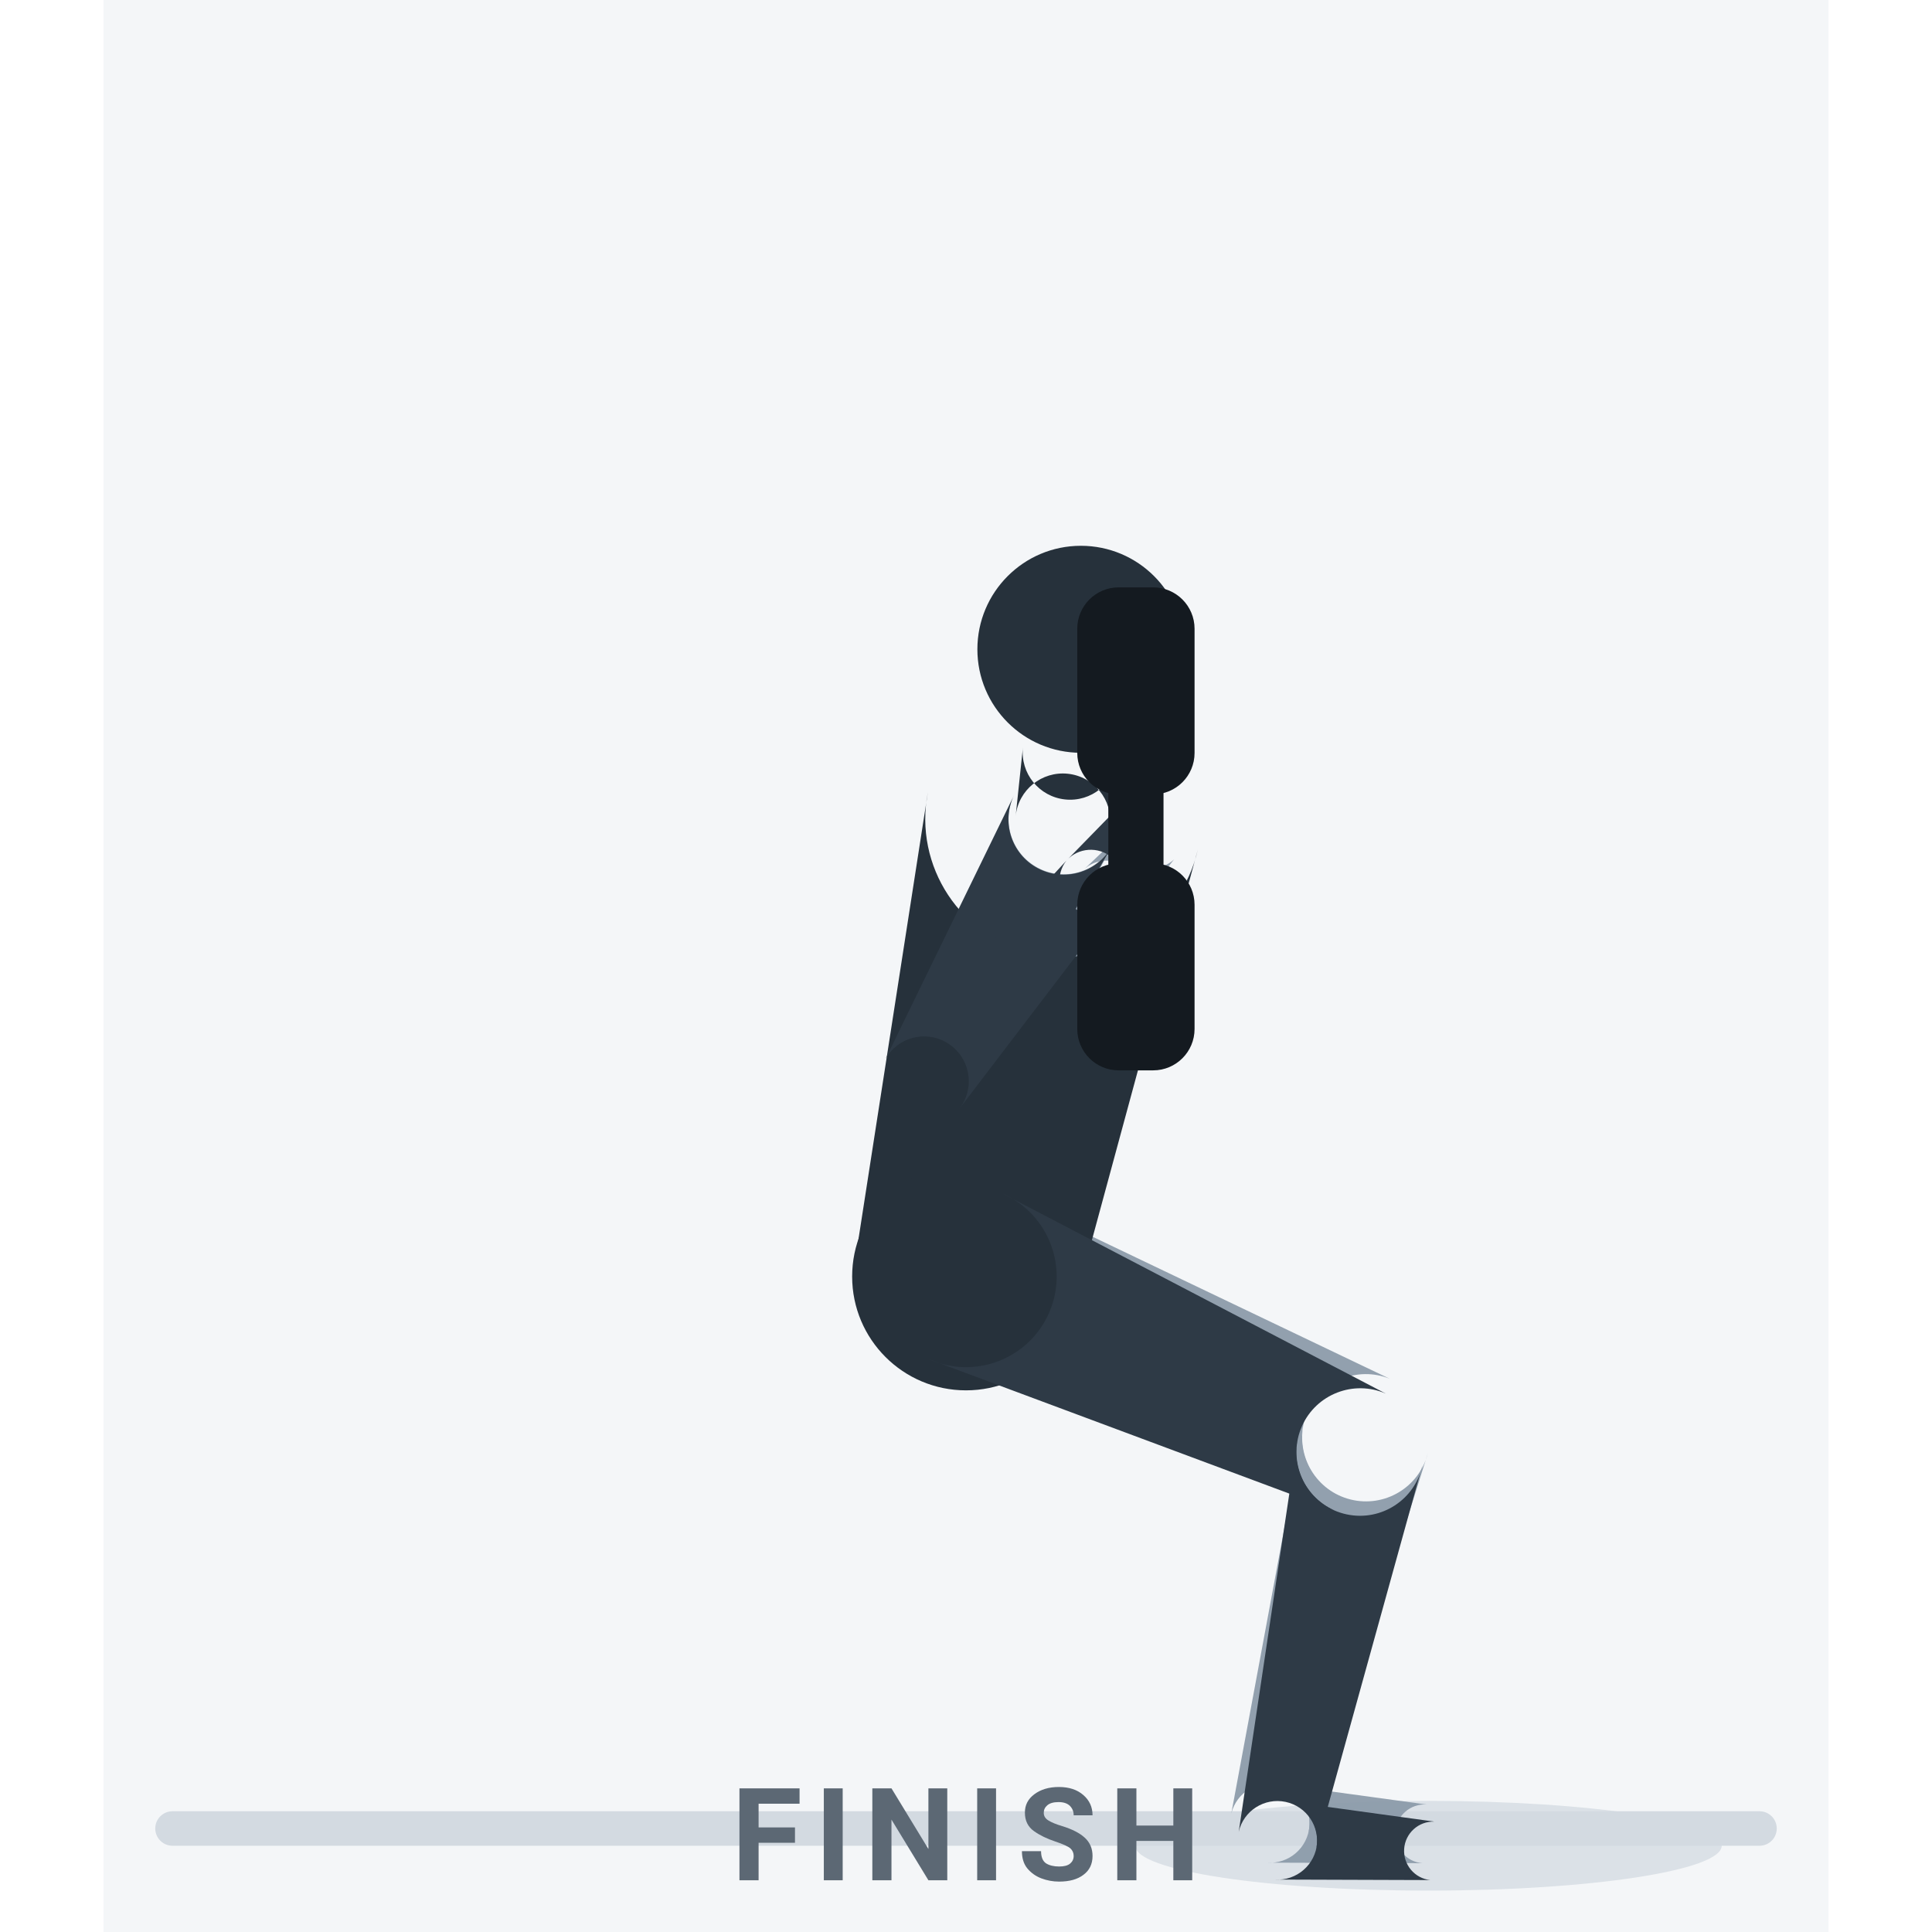
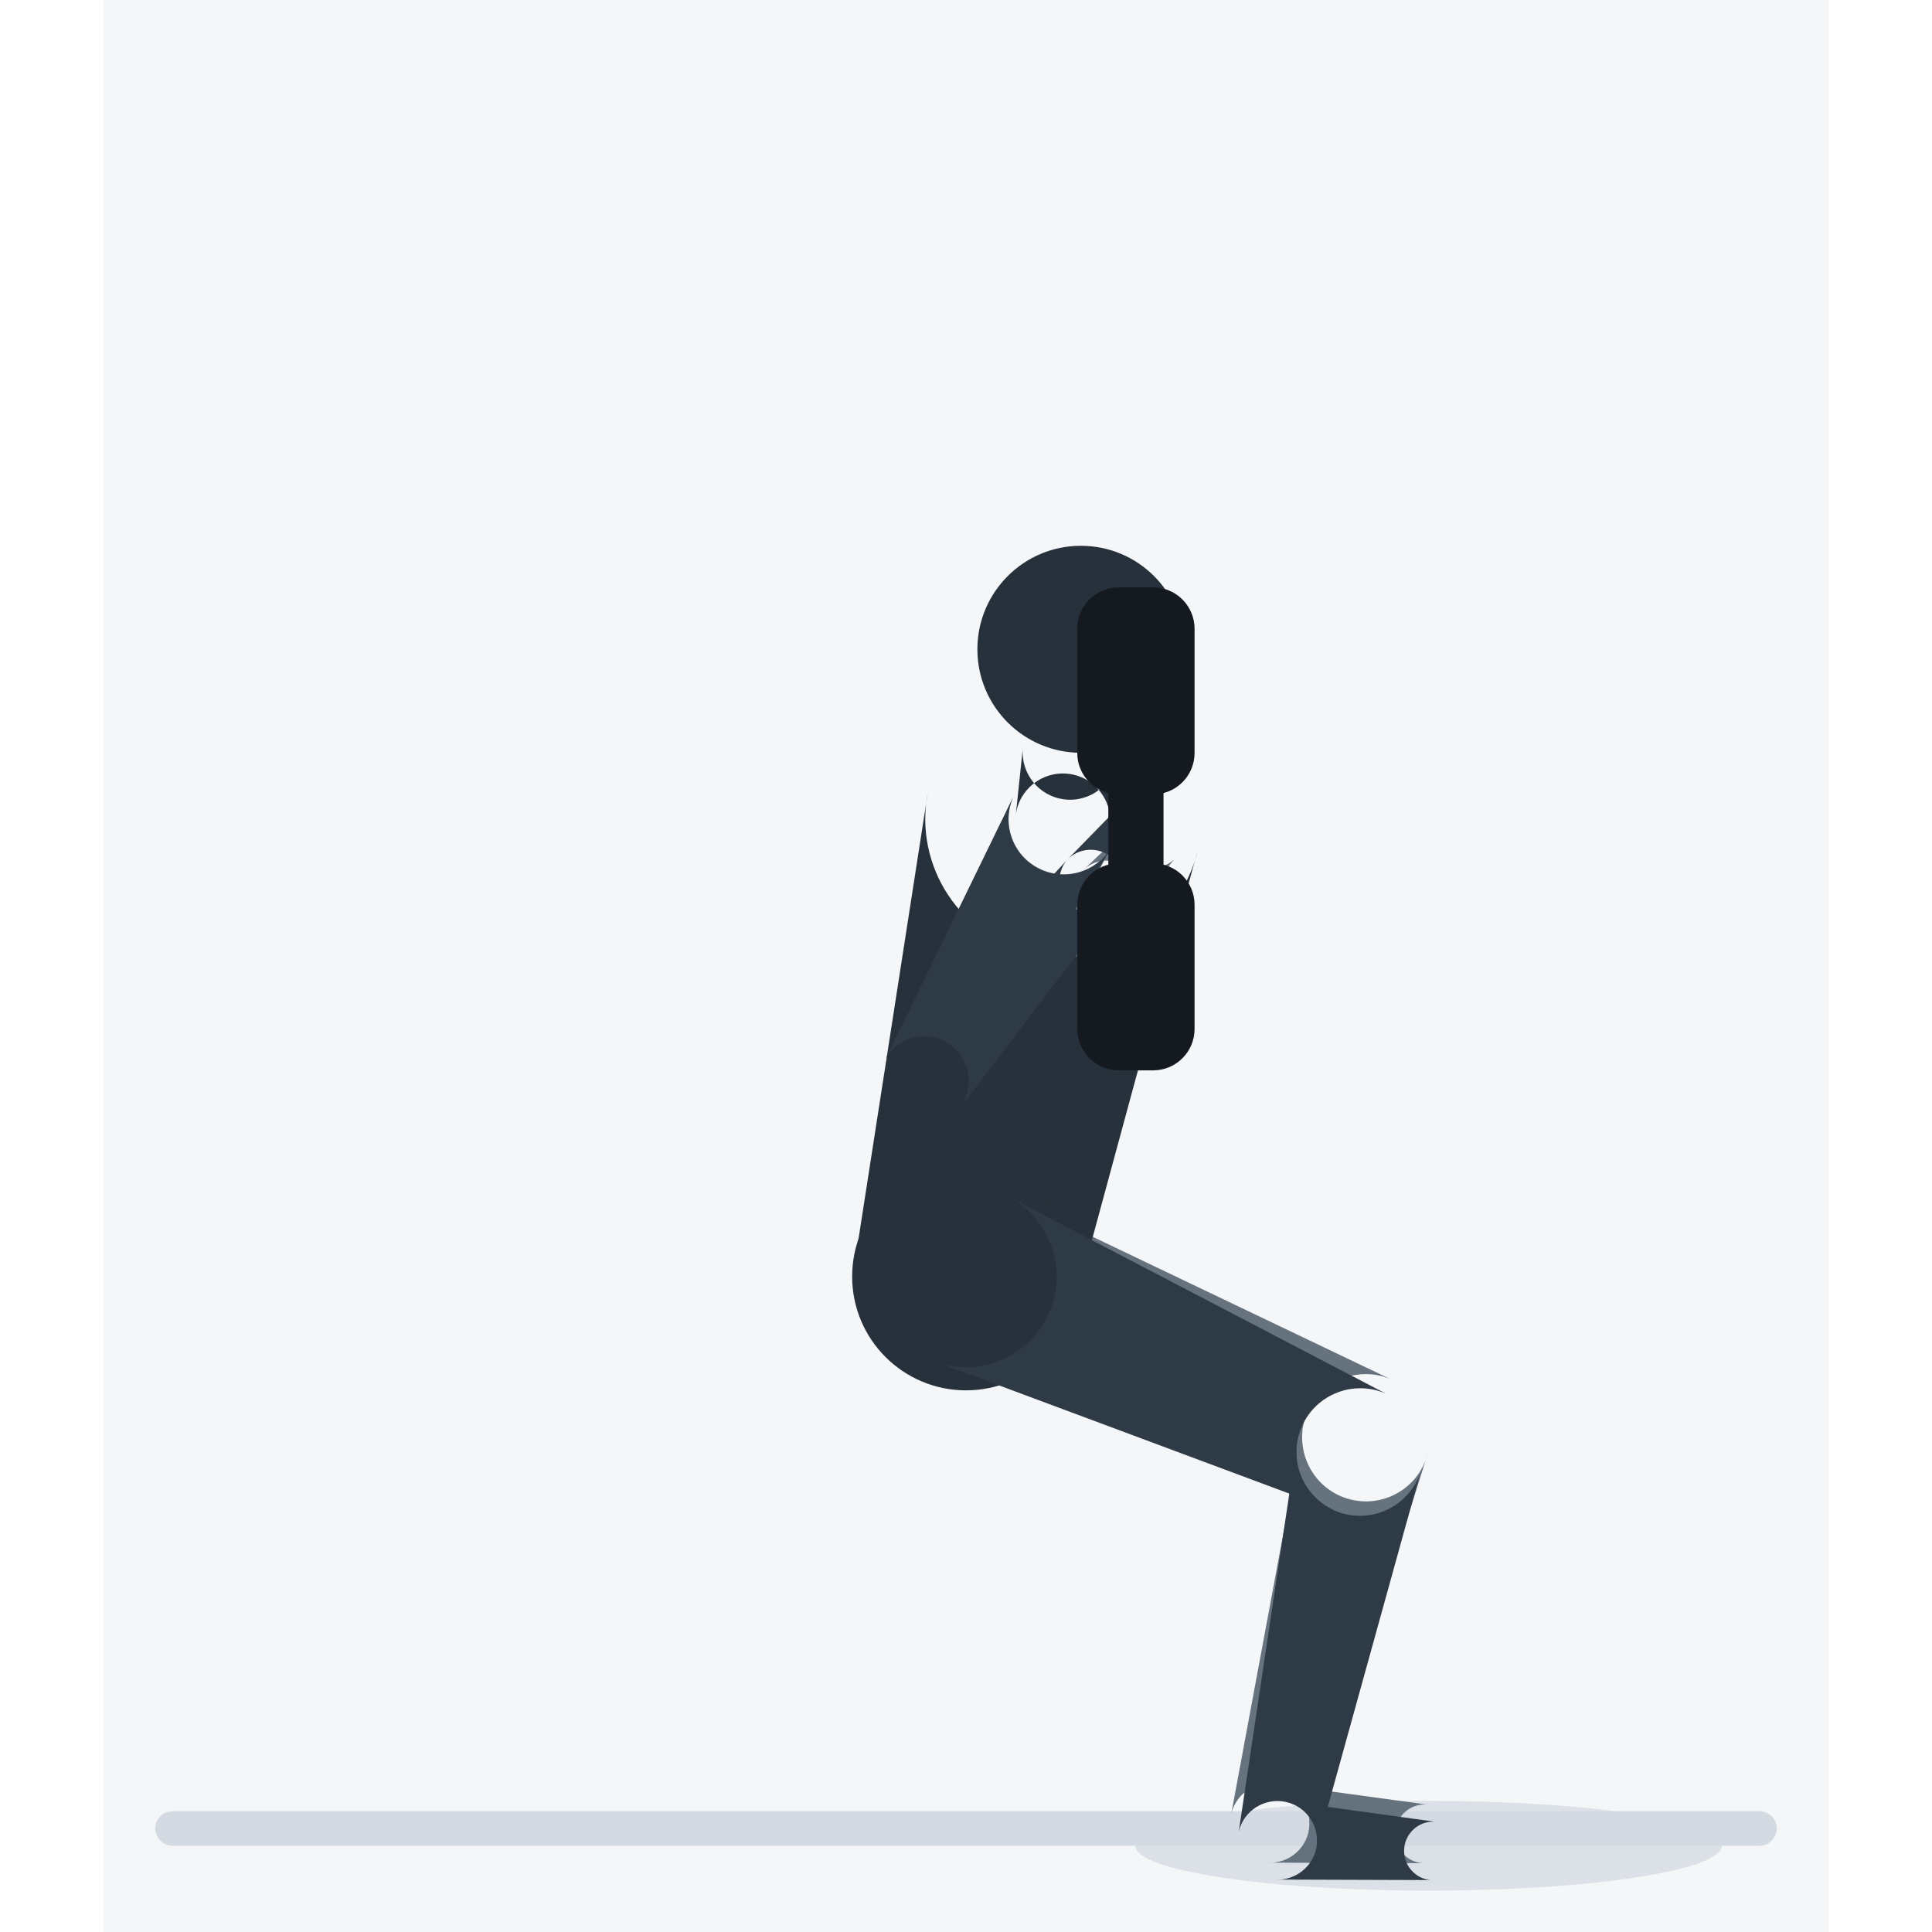
<svg xmlns="http://www.w3.org/2000/svg" viewBox="-50 -58 100 112" width="480" height="480" role="img" aria-label="Goblet Squat — finish position">
  <rect x="-50" y="-58" width="100" height="112" fill="#F4F6F8" />
  <ellipse cx="26.81" cy="49" rx="17" ry="2.6" fill="#D3DAE1" opacity="0.75" />
  <line x1="-46" y1="48" x2="46" y2="48" stroke="#D3DAE1" stroke-width="2" stroke-linecap="round" />
  <g opacity="0.92">
-     <path d="M -1.97 20.87 L 21.79 28.8 A 3.7 3.7 0 0 1 24.57 21.93 L 1.97 11.13 A 5.25 5.25 0 0 1 -1.97 20.87 Z" fill="#8A99A8" />
-     <path d="M 19.59 24.47 L 15.38 47.13 A 2.3 2.3 0 0 1 19.85 48.24 L 26.77 26.26 A 3.7 3.7 0 0 1 19.59 24.47 Z" fill="#8A99A8" />
-     <path d="M 17.45 49.98 L 26.47 50.01 A 1.7 1.7 0 0 1 26.71 46.61 L 17.78 45.39 A 2.3 2.3 0 0 1 17.45 49.98 Z" fill="#8A99A8" />
-     <path d="M 2.74 -11.81 L -4.18 3.73 A 2.6 2.6 0 0 1 0.5 6.01 L 8.49 -9.01 A 3.2 3.2 0 0 1 2.74 -11.81 Z" fill="#8A99A8" />
-     <path d="M 0.09 6.61 L 9.61 -5.01 A 1.9 1.9 0 0 1 6.79 -7.55 L -3.77 3.13 A 2.6 2.6 0 0 1 0.09 6.61 Z" fill="#8A99A8" />
-     <path d="M 9.61 -5.01 L 12.06 -8.18 A 1.6 1.6 0 0 1 9.69 -10.32 L 6.79 -7.55 A 1.9 1.9 0 0 1 9.61 -5.01 Z" fill="#8A99A8" />
+     <path d="M -1.97 20.87 L 21.79 28.8 A 3.7 3.7 0 0 1 24.57 21.93 L 1.97 11.13 A 5.25 5.25 0 0 1 -1.97 20.87 Z" fill="#5A6875" />
+     <path d="M 19.59 24.47 L 15.38 47.13 A 2.3 2.3 0 0 1 19.85 48.24 L 26.77 26.26 A 3.7 3.7 0 0 1 19.59 24.47 Z" fill="#5A6875" />
+     <path d="M 17.45 49.98 L 26.47 50.01 A 1.7 1.7 0 0 1 26.71 46.61 L 17.78 45.39 A 2.3 2.3 0 0 1 17.45 49.98 Z" fill="#5A6875" />
+     <path d="M 2.74 -11.81 L -4.18 3.73 A 2.6 2.6 0 0 1 0.5 6.01 L 8.49 -9.01 A 3.2 3.2 0 0 1 2.74 -11.81 Z" fill="#5A6875" />
+     <path d="M 0.09 6.61 L 9.61 -5.01 A 1.9 1.9 0 0 1 6.79 -7.55 L -3.77 3.13 A 2.6 2.6 0 0 1 0.09 6.61 Z" fill="#5A6875" />
+     <path d="M 9.61 -5.01 L 12.06 -8.18 A 1.6 1.6 0 0 1 9.69 -10.32 L 6.79 -7.55 A 1.9 1.9 0 0 1 9.61 -5.01 Z" fill="#5A6875" />
  </g>
  <circle cx="0" cy="16" r="6.6" fill="#26313B" />
  <path d="M 6.36 17.35 L 13.44 -8.75 A 8 8 0 0 1 -2.21 -12.07 L -6.36 14.65 A 6.5 6.5 0 0 1 6.36 17.35 Z" fill="#26313B" />
  <path d="M 8.35 -10.12 L 8.77 -14.1 A 2.75 2.75 0 0 1 3.3 -14.68 L 2.88 -10.7 A 2.75 2.75 0 0 1 8.35 -10.12 Z" fill="#26313B" />
  <circle cx="6.66" cy="-20.36" r="6" fill="#26313B" />
  <path d="M -2.14 20.8 L 21.33 29.55 A 3.7 3.7 0 0 1 24.34 22.79 L 2.14 11.2 A 5.25 5.25 0 0 1 -2.14 20.8 Z" fill="#2E3A46" />
  <path d="M 19.22 25.4 L 15.81 48.19 A 2.3 2.3 0 0 1 20.31 49.14 L 26.46 26.94 A 3.7 3.7 0 0 1 19.22 25.4 Z" fill="#2E3A46" />
  <path d="M 17.9 50.96 L 26.92 50.99 A 1.7 1.7 0 0 1 27.15 47.6 L 18.22 46.37 A 2.3 2.3 0 0 1 17.9 50.96 Z" fill="#2E3A46" />
  <path d="M 2.79 -11.91 L -4.66 3.38 A 2.6 2.6 0 0 1 -0.07 5.82 L 8.44 -8.91 A 3.2 3.2 0 0 1 2.79 -11.91 Z" fill="#2E3A46" />
  <path d="M -0.38 6.27 L 8.73 -5.67 A 1.9 1.9 0 0 1 5.82 -8.11 L -4.36 2.93 A 2.6 2.6 0 0 1 -0.38 6.27 Z" fill="#2E3A46" />
  <path d="M 8.73 -5.67 L 11.07 -8.93 A 1.6 1.6 0 0 1 8.62 -10.98 L 5.82 -8.11 A 1.9 1.9 0 0 1 8.73 -5.67 Z" fill="#2E3A46" />
  <g>
    <line x1="9.85" y1="-17.95" x2="9.85" y2="-1.95" stroke="#141A20" stroke-width="3.2" stroke-linecap="round" />
    <rect x="6.45" y="-23.95" width="6.8" height="12" rx="2.4" fill="#141A20" />
    <rect x="6.45" y="-7.95" width="6.8" height="12" rx="2.4" fill="#141A20" />
  </g>
-   <text x="0" y="51" text-anchor="middle" font-family="ui-sans-serif,system-ui,-apple-system,Segoe UI,Roboto,sans-serif" font-size="7.5" font-weight="700" letter-spacing="0.7" fill="#5C6874">FINISH</text>
</svg>
